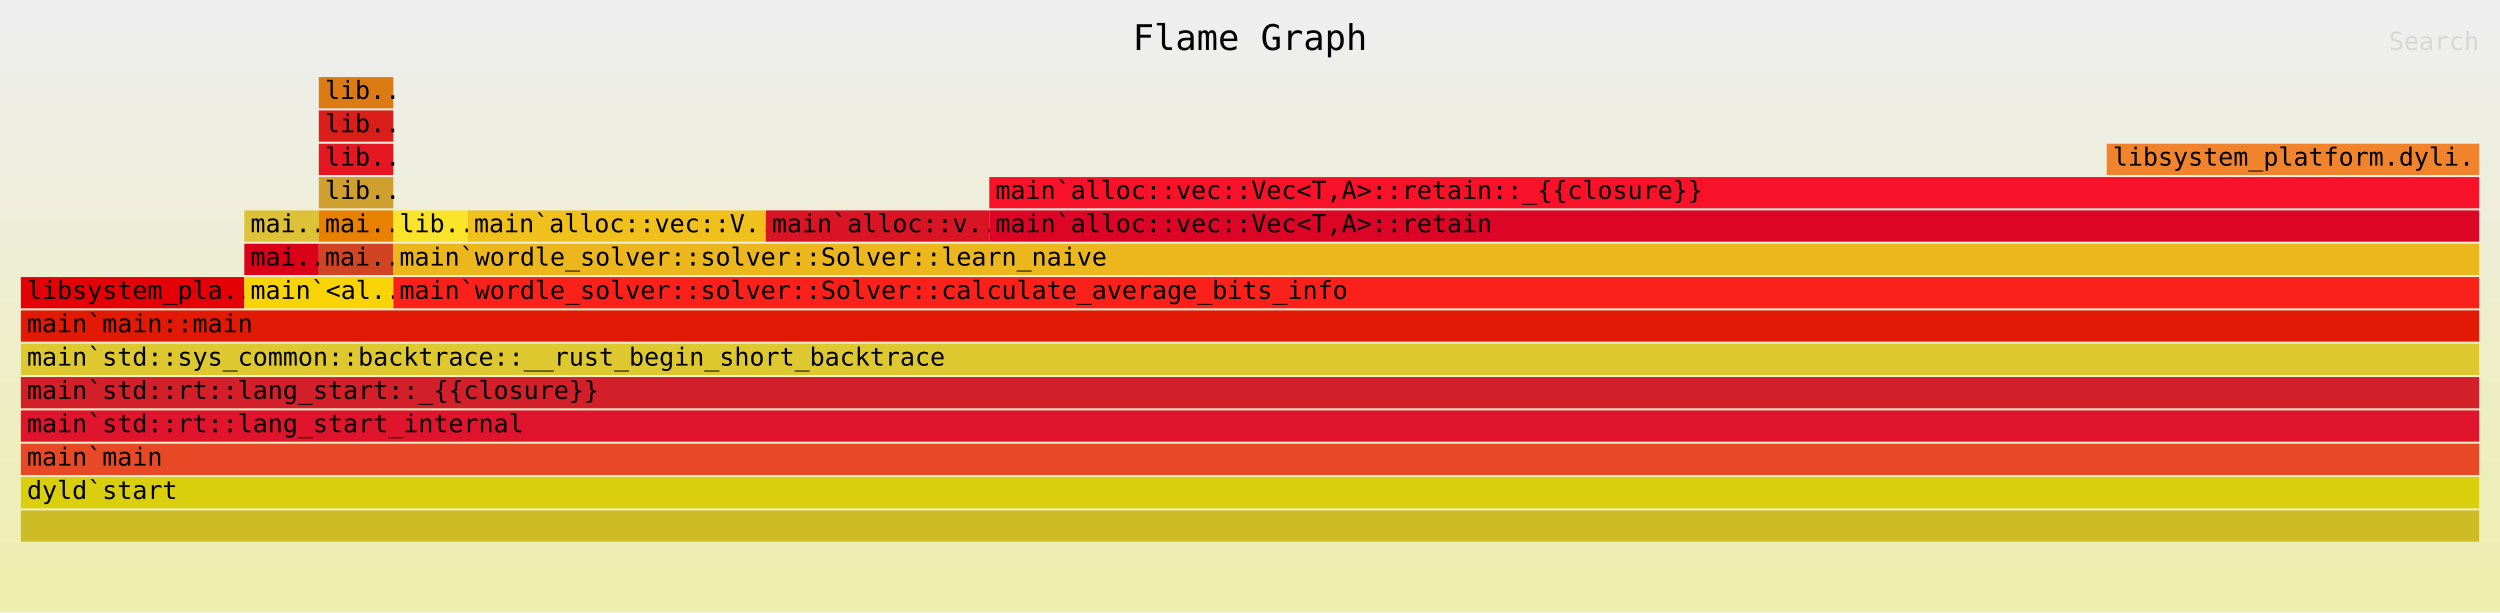
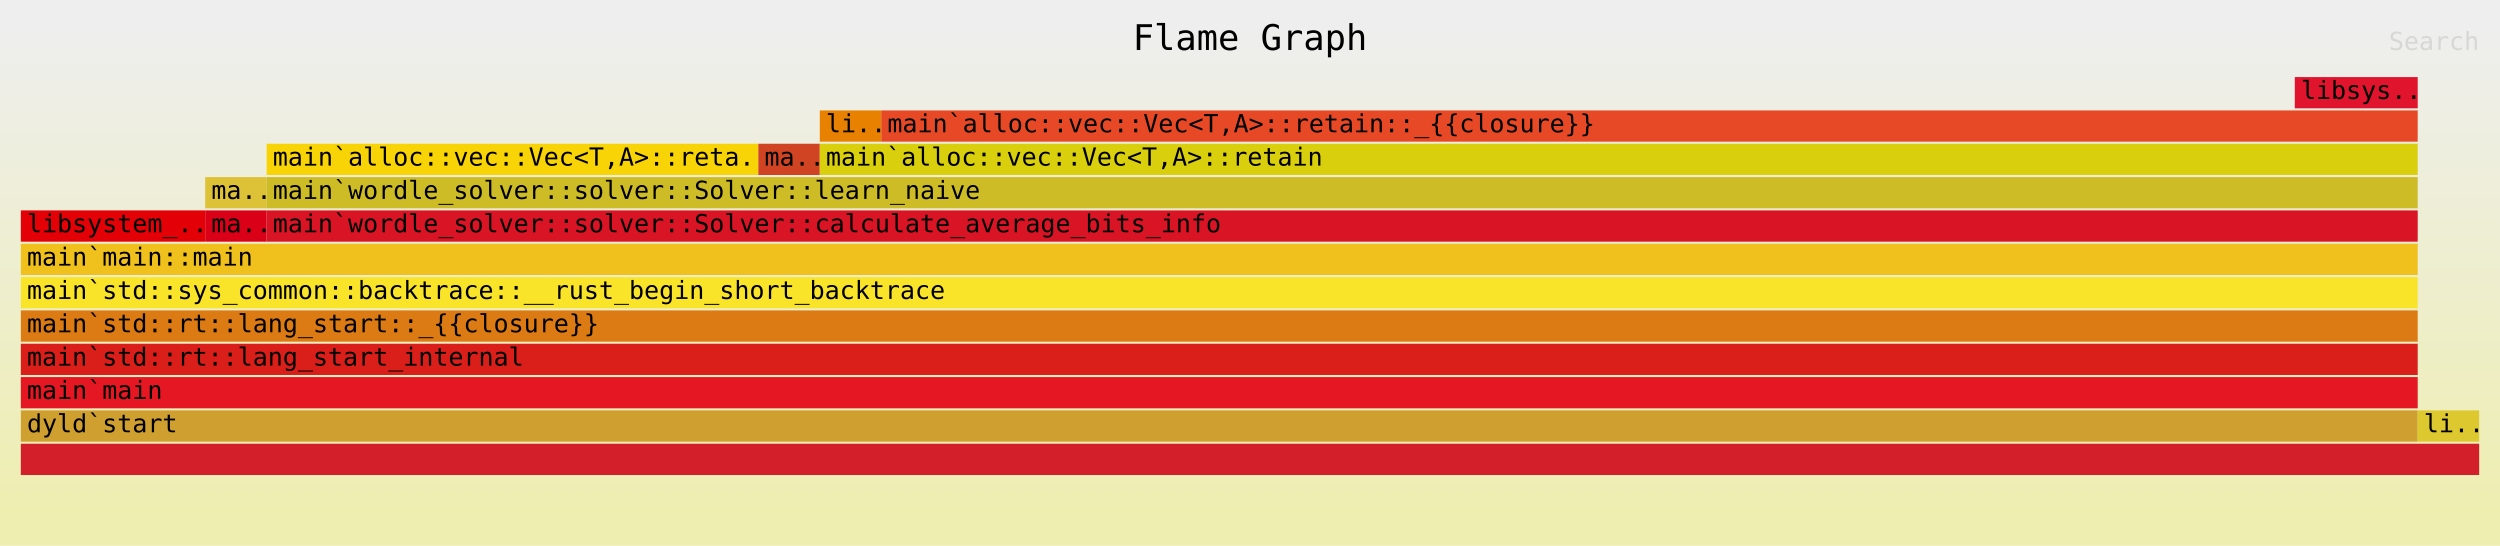
- <svg xmlns="http://www.w3.org/2000/svg" xmlns:ns1="http://github.com/jonhoo/inferno" version="1.1" width="1200" height="294" viewBox="0 0 1200 294">
+ <svg xmlns="http://www.w3.org/2000/svg" xmlns:ns1="http://github.com/jonhoo/inferno" version="1.1" width="1200" height="262" viewBox="0 0 1200 262">
  <defs>
    <linearGradient id="background" y1="0" y2="1" x1="0" x2="0">
      <stop stop-color="#eeeeee" offset="5%" />
      <stop stop-color="#eeeeb0" offset="95%" />
    </linearGradient>
  </defs>
  <style type="text/css">
text { font-family:monospace; font-size:12px }
#title { text-anchor:middle; font-size:17px; }
#matched { text-anchor:end; }
#search { text-anchor:end; opacity:0.1; cursor:pointer; }
#search:hover, #search.show { opacity:1; }
#subtitle { text-anchor:middle; font-color:rgb(160,160,160); }
#unzoom { cursor:pointer; }
#frames &gt; *:hover { stroke:black; stroke-width:0.5; cursor:pointer; }
.hide { display:none; }
.parent { opacity:0.5; }
</style>
-   <rect x="0" y="0" width="100%" height="294" fill="url(#background)" />
+   <rect x="0" y="0" width="100%" height="262" fill="url(#background)" />
  <text id="title" fill="rgb(0,0,0)" x="50%" y="24.00">Flame Graph</text>
-   <text id="details" fill="rgb(0,0,0)" x="10" y="277.00"> </text>
+   <text id="details" fill="rgb(0,0,0)" x="10" y="245.00"> </text>
  <text id="unzoom" class="hide" fill="rgb(0,0,0)" x="10" y="24.00">Reset Zoom</text>
  <text id="search" fill="rgb(0,0,0)" x="1190" y="24.00">Search</text>
-   <text id="matched" fill="rgb(0,0,0)" x="1190" y="277.00"> </text>
-   <svg id="frames" x="10" width="1180" total_samples="33">
+   <text id="matched" fill="rgb(0,0,0)" x="1190" y="245.00"> </text>
+   <svg id="frames" x="10" width="1180" total_samples="40">
    <g>
-       <rect x="0%" y="133" width="9.091%" height="15" fill="rgb(227,0,7)" ns1:x="0" ns1:w="3" />
-       <text x="0.25%" y="143.50">libsystem_pla..</text>
+       <rect x="0%" y="101" width="7.5%" height="15" fill="rgb(227,0,7)" ns1:x="0" ns1:w="3" />
+       <text x="0.25%" y="111.50">libsystem_..</text>
    </g>
    <g>
-       <rect x="9.091%" y="117" width="3.03%" height="15" fill="rgb(217,0,24)" ns1:x="3" ns1:w="1" />
-       <text x="9.341%" y="127.50">mai..</text>
+       <rect x="7.5%" y="101" width="2.5%" height="15" fill="rgb(217,0,24)" ns1:x="3" ns1:w="1" />
+       <text x="7.75%" y="111.50">ma..</text>
    </g>
    <g>
-       <rect x="9.091%" y="101" width="3.03%" height="15" fill="rgb(221,193,54)" ns1:x="3" ns1:w="1" />
-       <text x="9.341%" y="111.50">mai..</text>
+       <rect x="7.5%" y="85" width="2.5%" height="15" fill="rgb(221,193,54)" ns1:x="3" ns1:w="1" />
+       <text x="7.75%" y="95.50">ma..</text>
    </g>
    <g>
-       <rect x="9.091%" y="133" width="6.061%" height="15" fill="rgb(248,212,6)" ns1:x="3" ns1:w="2" />
-       <text x="9.341%" y="143.50">main`&lt;al..</text>
+       <rect x="10%" y="69" width="20%" height="15" fill="rgb(248,212,6)" ns1:x="4" ns1:w="8" />
+       <text x="10.25%" y="79.50">main`alloc::vec::Vec&lt;T,A&gt;::reta..</text>
    </g>
    <g>
-       <rect x="12.121%" y="117" width="3.03%" height="15" fill="rgb(208,68,35)" ns1:x="4" ns1:w="1" />
-       <text x="12.371%" y="127.50">mai..</text>
+       <rect x="30%" y="69" width="2.5%" height="15" fill="rgb(208,68,35)" ns1:x="12" ns1:w="1" />
+       <text x="30.25%" y="79.50">ma..</text>
    </g>
    <g>
-       <rect x="12.121%" y="101" width="3.03%" height="15" fill="rgb(232,128,0)" ns1:x="4" ns1:w="1" />
-       <text x="12.371%" y="111.50">mai..</text>
+       <rect x="32.5%" y="53" width="2.5%" height="15" fill="rgb(232,128,0)" ns1:x="13" ns1:w="1" />
+       <text x="32.75%" y="63.50">li..</text>
    </g>
    <g>
-       <rect x="12.121%" y="85" width="3.03%" height="15" fill="rgb(207,160,47)" ns1:x="4" ns1:w="1" />
-       <text x="12.371%" y="95.50">lib..</text>
+       <rect x="0%" y="197" width="97.5%" height="15" fill="rgb(207,160,47)" ns1:x="0" ns1:w="39" />
+       <text x="0.25%" y="207.50">dyld`start</text>
    </g>
    <g>
-       <rect x="12.121%" y="69" width="3.03%" height="15" fill="rgb(228,23,34)" ns1:x="4" ns1:w="1" />
-       <text x="12.371%" y="79.50">lib..</text>
+       <rect x="0%" y="181" width="97.5%" height="15" fill="rgb(228,23,34)" ns1:x="0" ns1:w="39" />
+       <text x="0.25%" y="191.50">main`main</text>
    </g>
    <g>
-       <rect x="12.121%" y="53" width="3.03%" height="15" fill="rgb(218,30,26)" ns1:x="4" ns1:w="1" />
-       <text x="12.371%" y="63.50">lib..</text>
+       <rect x="0%" y="165" width="97.5%" height="15" fill="rgb(218,30,26)" ns1:x="0" ns1:w="39" />
+       <text x="0.25%" y="175.50">main`std::rt::lang_start_internal</text>
    </g>
    <g>
-       <rect x="12.121%" y="37" width="3.03%" height="15" fill="rgb(220,122,19)" ns1:x="4" ns1:w="1" />
-       <text x="12.371%" y="47.50">lib..</text>
+       <rect x="0%" y="149" width="97.5%" height="15" fill="rgb(220,122,19)" ns1:x="0" ns1:w="39" />
+       <text x="0.25%" y="159.50">main`std::rt::lang_start::_{{closure}}</text>
    </g>
    <g>
-       <rect x="15.152%" y="101" width="3.03%" height="15" fill="rgb(250,228,42)" ns1:x="5" ns1:w="1" />
-       <text x="15.402%" y="111.50">lib..</text>
+       <rect x="0%" y="133" width="97.5%" height="15" fill="rgb(250,228,42)" ns1:x="0" ns1:w="39" />
+       <text x="0.25%" y="143.50">main`std::sys_common::backtrace::__rust_begin_short_backtrace</text>
    </g>
    <g>
-       <rect x="18.182%" y="101" width="12.121%" height="15" fill="rgb(240,193,28)" ns1:x="6" ns1:w="4" />
-       <text x="18.432%" y="111.50">main`alloc::vec::V..</text>
+       <rect x="0%" y="117" width="97.5%" height="15" fill="rgb(240,193,28)" ns1:x="0" ns1:w="39" />
+       <text x="0.25%" y="127.50">main`main::main</text>
    </g>
    <g>
-       <rect x="30.303%" y="101" width="9.091%" height="15" fill="rgb(216,20,37)" ns1:x="10" ns1:w="3" />
-       <text x="30.553%" y="111.50">main`alloc::v..</text>
+       <rect x="10%" y="101" width="87.5%" height="15" fill="rgb(216,20,37)" ns1:x="4" ns1:w="35" />
+       <text x="10.25%" y="111.50">main`wordle_solver::solver::Solver::calculate_average_bits_info</text>
    </g>
    <g>
-       <rect x="0%" y="245" width="100%" height="15" fill="rgb(206,188,39)" ns1:x="0" ns1:w="33" />
-       <text x="0.25%" y="255.50" />
+       <rect x="10%" y="85" width="87.5%" height="15" fill="rgb(206,188,39)" ns1:x="4" ns1:w="35" />
+       <text x="10.25%" y="95.50">main`wordle_solver::solver::Solver::learn_naive</text>
    </g>
    <g>
-       <rect x="0%" y="229" width="100%" height="15" fill="rgb(217,207,13)" ns1:x="0" ns1:w="33" />
-       <text x="0.25%" y="239.50">dyld`start</text>
+       <rect x="32.5%" y="69" width="65%" height="15" fill="rgb(217,207,13)" ns1:x="13" ns1:w="26" />
+       <text x="32.75%" y="79.50">main`alloc::vec::Vec&lt;T,A&gt;::retain</text>
    </g>
    <g>
-       <rect x="0%" y="213" width="100%" height="15" fill="rgb(231,73,38)" ns1:x="0" ns1:w="33" />
-       <text x="0.25%" y="223.50">main`main</text>
+       <rect x="35%" y="53" width="62.5%" height="15" fill="rgb(231,73,38)" ns1:x="14" ns1:w="25" />
+       <text x="35.25%" y="63.50">main`alloc::vec::Vec&lt;T,A&gt;::retain::_{{closure}}</text>
    </g>
    <g>
-       <rect x="0%" y="197" width="100%" height="15" fill="rgb(225,20,46)" ns1:x="0" ns1:w="33" />
-       <text x="0.25%" y="207.50">main`std::rt::lang_start_internal</text>
+       <rect x="92.5%" y="37" width="5%" height="15" fill="rgb(225,20,46)" ns1:x="37" ns1:w="2" />
+       <text x="92.75%" y="47.50">libsys..</text>
    </g>
    <g>
-       <rect x="0%" y="181" width="100%" height="15" fill="rgb(210,31,41)" ns1:x="0" ns1:w="33" />
-       <text x="0.25%" y="191.50">main`std::rt::lang_start::_{{closure}}</text>
+       <rect x="0%" y="213" width="100%" height="15" fill="rgb(210,31,41)" ns1:x="0" ns1:w="40" />
+       <text x="0.25%" y="223.50" />
    </g>
    <g>
-       <rect x="0%" y="165" width="100%" height="15" fill="rgb(221,200,47)" ns1:x="0" ns1:w="33" />
-       <text x="0.25%" y="175.50">main`std::sys_common::backtrace::__rust_begin_short_backtrace</text>
-     </g>
-     <g>
-       <rect x="0%" y="149" width="100%" height="15" fill="rgb(226,26,5)" ns1:x="0" ns1:w="33" />
-       <text x="0.25%" y="159.50">main`main::main</text>
-     </g>
-     <g>
-       <rect x="15.152%" y="133" width="84.849%" height="15" fill="rgb(249,33,26)" ns1:x="5" ns1:w="28" />
-       <text x="15.402%" y="143.50">main`wordle_solver::solver::Solver::calculate_average_bits_info</text>
-     </g>
-     <g>
-       <rect x="15.152%" y="117" width="84.849%" height="15" fill="rgb(235,183,28)" ns1:x="5" ns1:w="28" />
-       <text x="15.402%" y="127.50">main`wordle_solver::solver::Solver::learn_naive</text>
-     </g>
-     <g>
-       <rect x="39.394%" y="101" width="60.606%" height="15" fill="rgb(221,5,38)" ns1:x="13" ns1:w="20" />
-       <text x="39.644%" y="111.50">main`alloc::vec::Vec&lt;T,A&gt;::retain</text>
-     </g>
-     <g>
-       <rect x="39.394%" y="85" width="60.606%" height="15" fill="rgb(247,18,42)" ns1:x="13" ns1:w="20" />
-       <text x="39.644%" y="95.50">main`alloc::vec::Vec&lt;T,A&gt;::retain::_{{closure}}</text>
-     </g>
-     <g>
-       <rect x="84.849%" y="69" width="15.152%" height="15" fill="rgb(241,131,45)" ns1:x="28" ns1:w="5" />
-       <text x="85.099%" y="79.50">libsystem_platform.dyli..</text>
+       <rect x="97.5%" y="197" width="2.5%" height="15" fill="rgb(221,200,47)" ns1:x="39" ns1:w="1" />
+       <text x="97.75%" y="207.50">li..</text>
    </g>
  </svg>
</svg>
